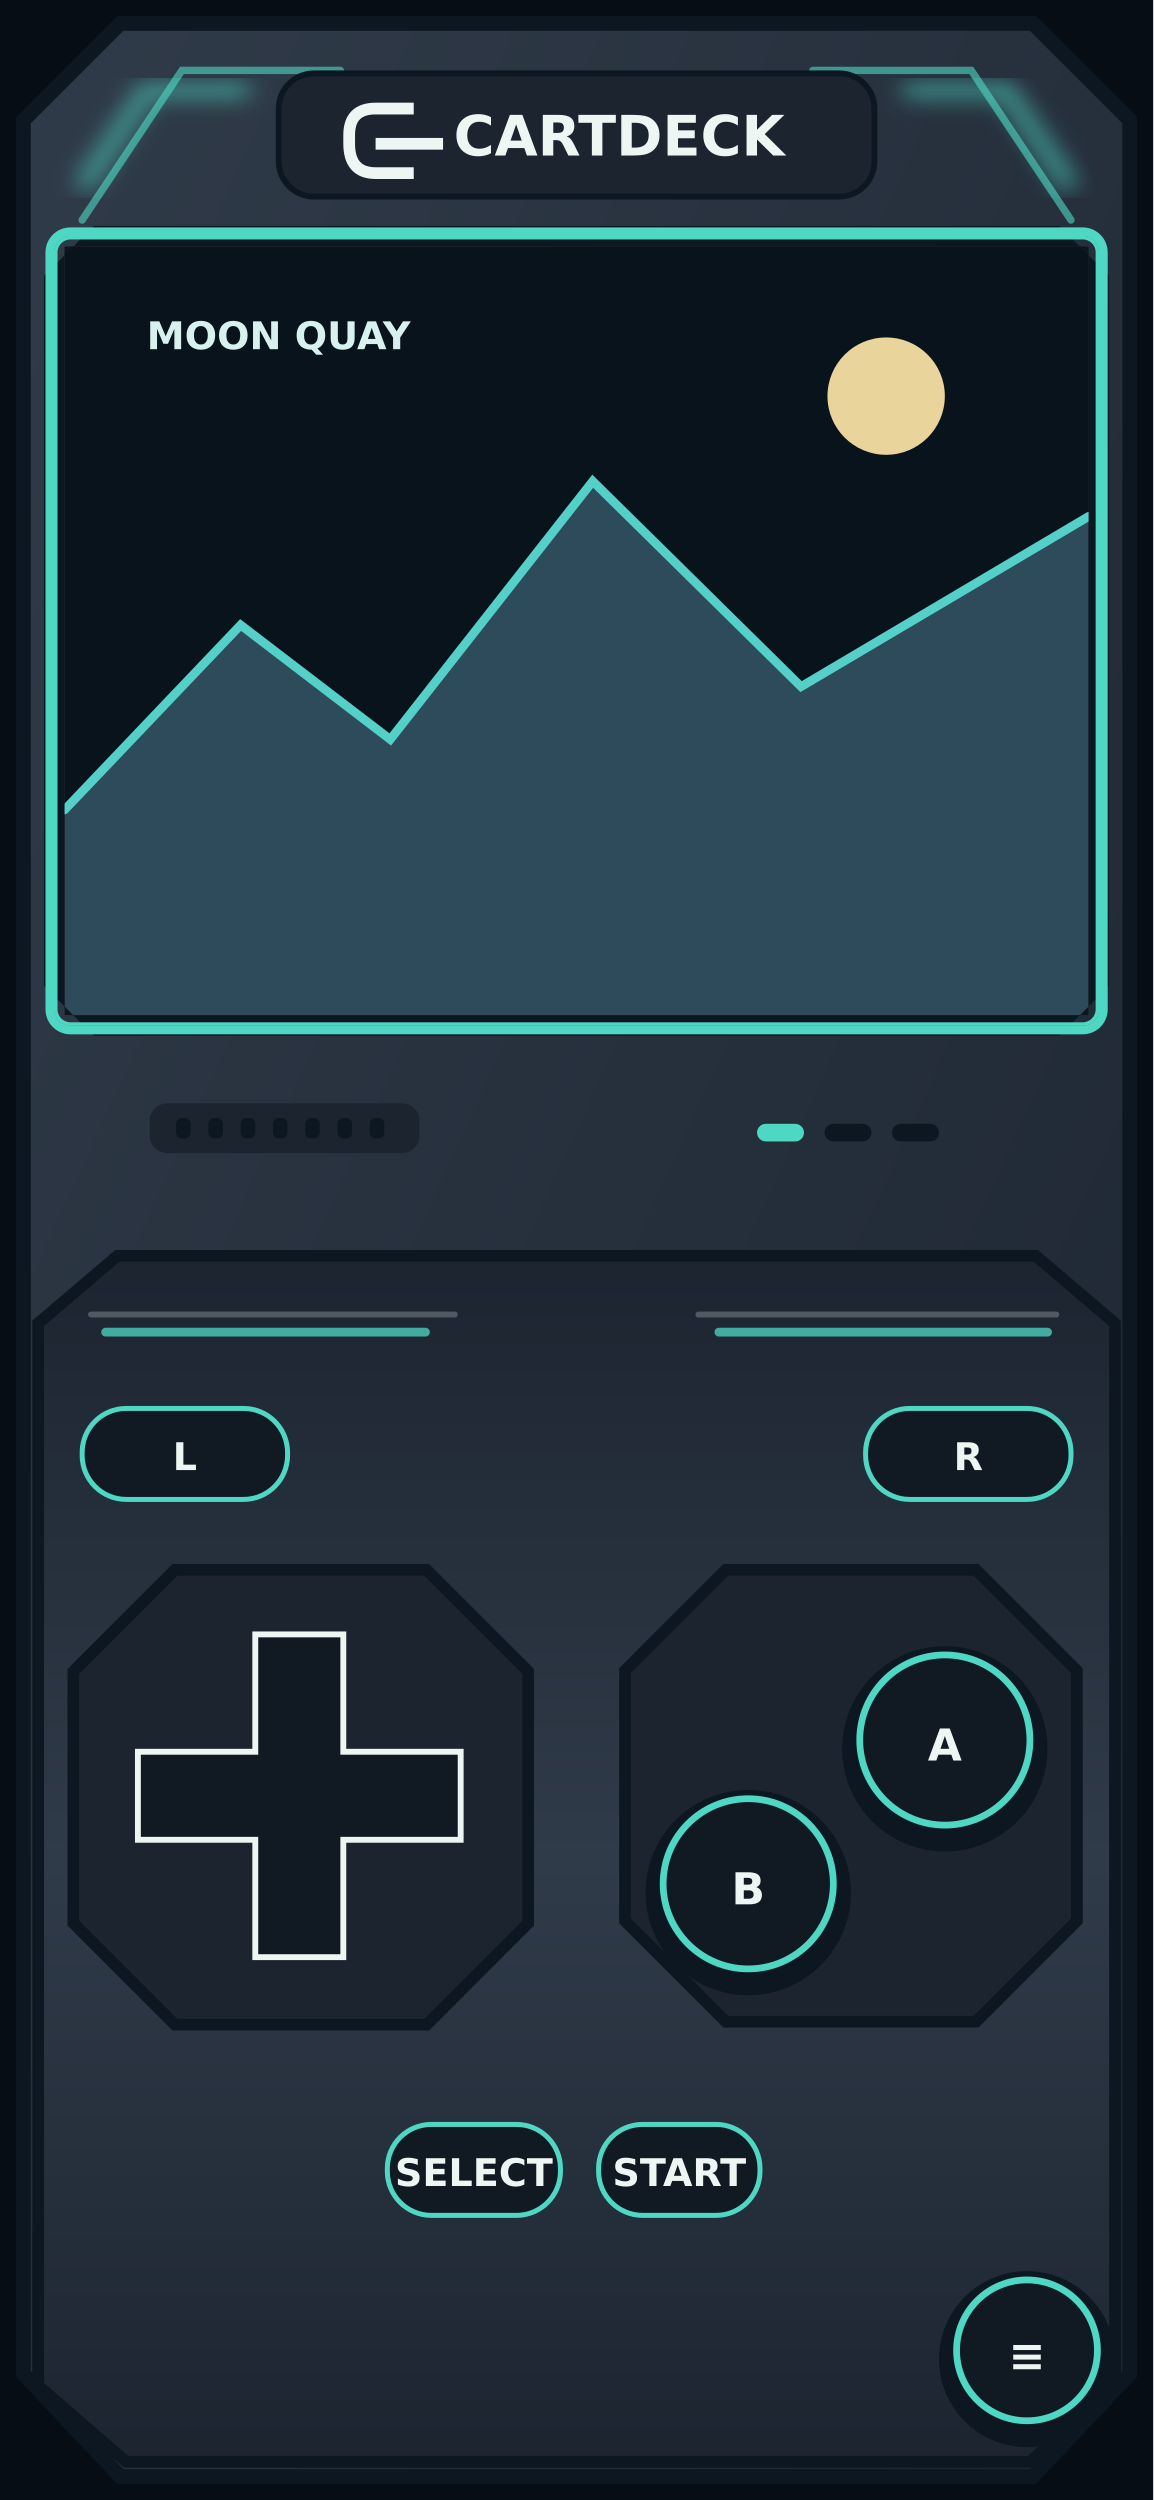
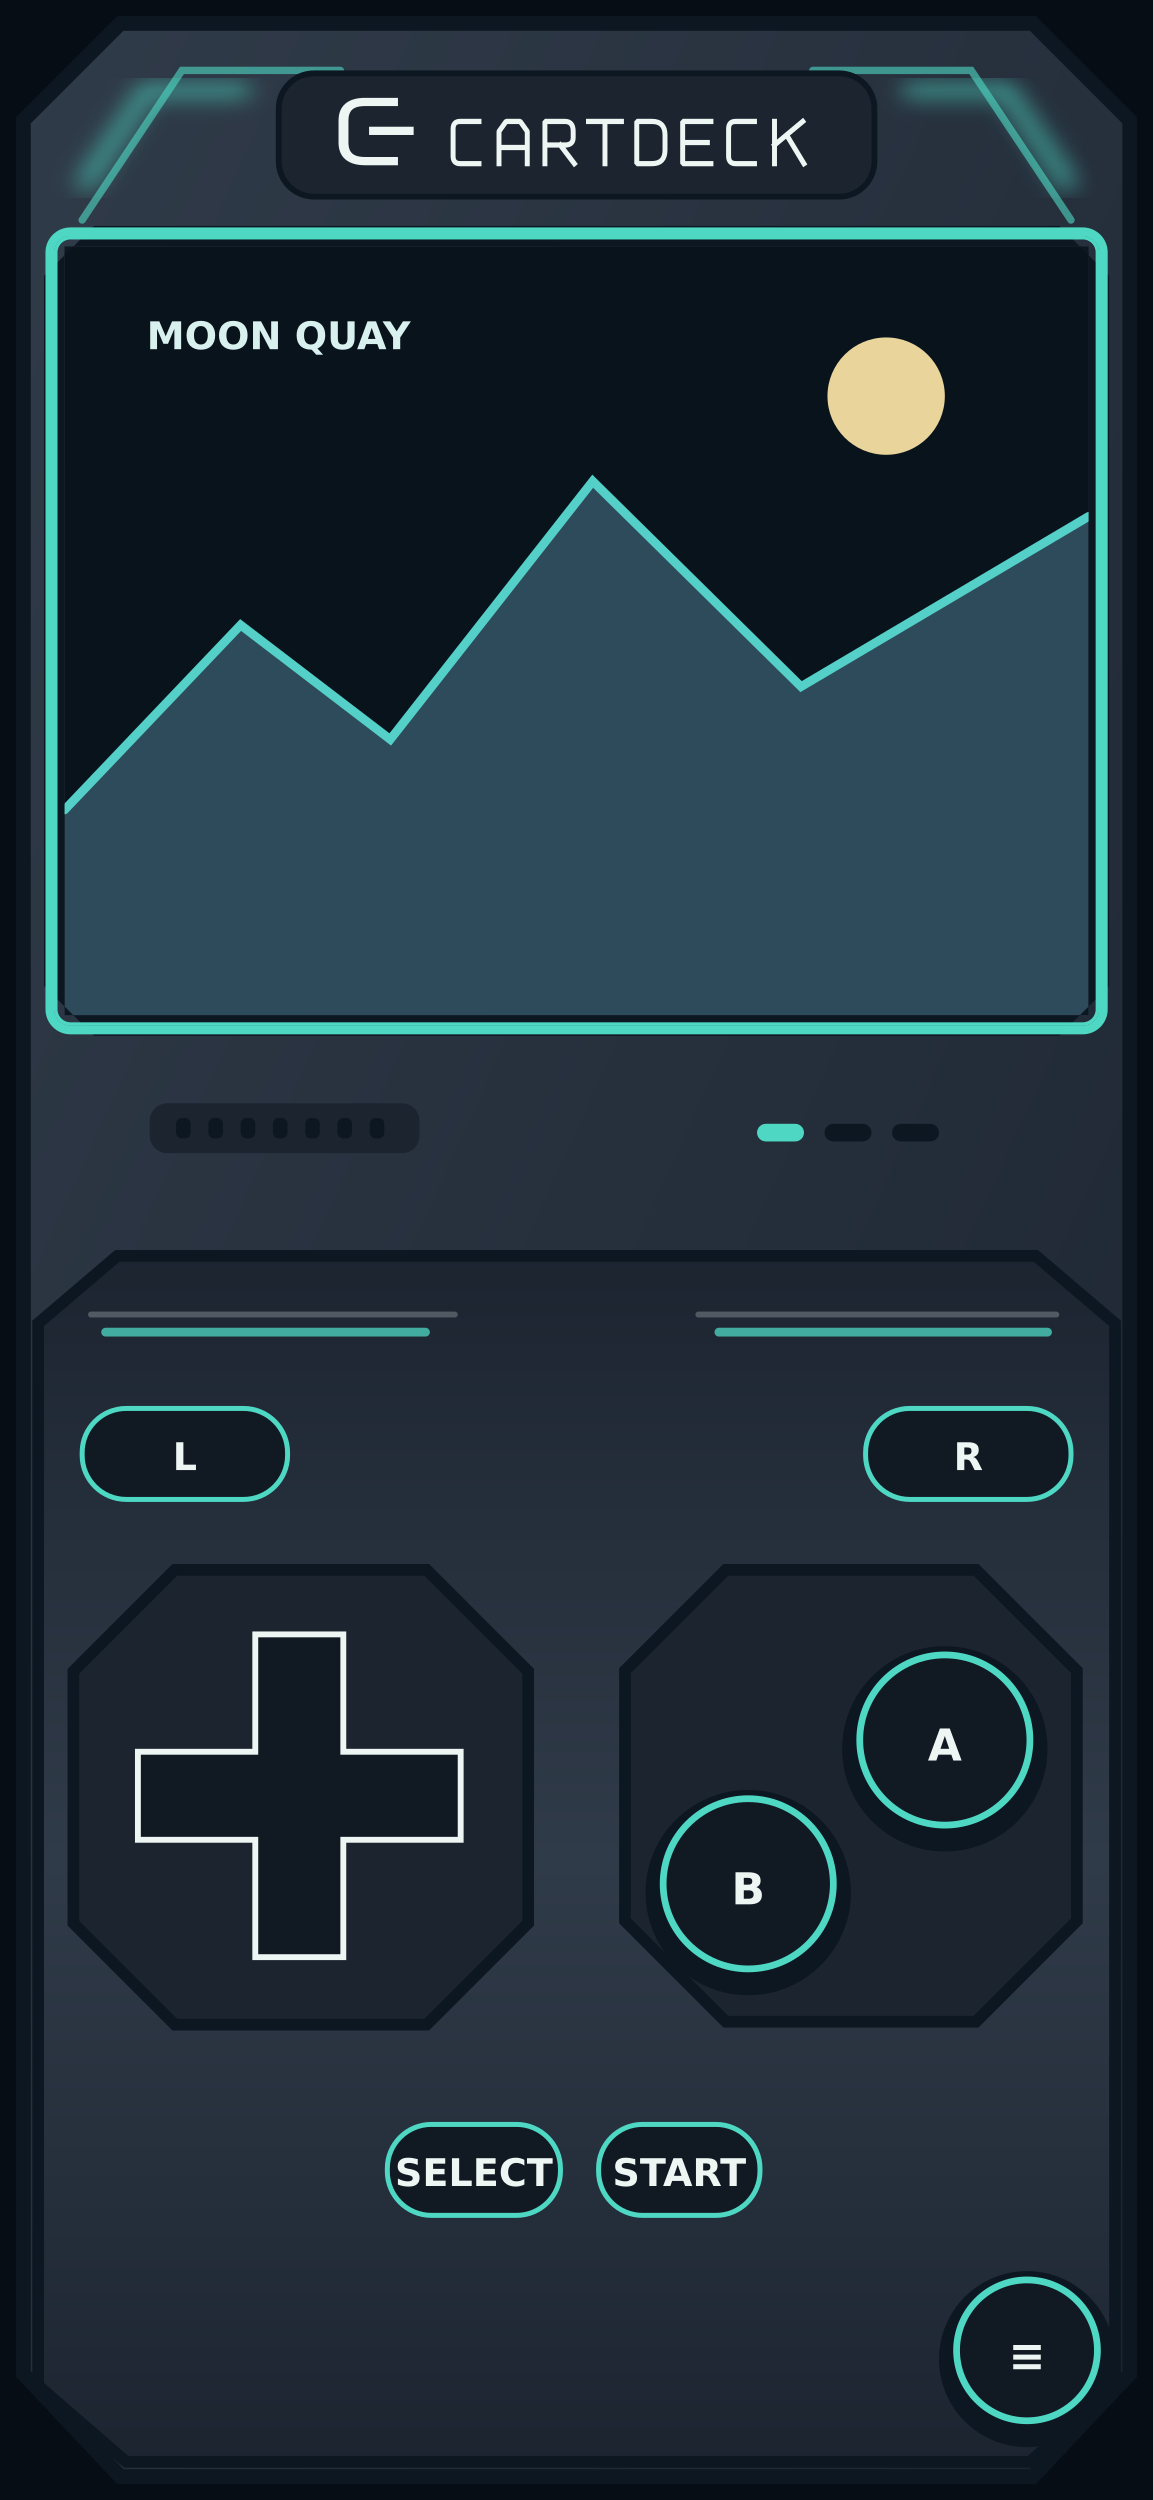
<svg xmlns="http://www.w3.org/2000/svg" viewBox="0 0 393 852" role="img" aria-label="CARTDECK two original hardware reference">
  <defs>
    <linearGradient id="body" x1="0" y1="0" x2="1" y2="1">
      <stop stop-color="#303B49" />
      <stop offset="1" stop-color="#1C2430" />
    </linearGradient>
    <linearGradient id="deck" x1="0" y1="0" x2="0" y2="1">
      <stop stop-color="#1C2430" />
      <stop offset=".5" stop-color="#303B49" />
      <stop offset="1" stop-color="#1C2430" />
    </linearGradient>
    <filter id="blur">
      <feGaussianBlur stdDeviation="4" />
    </filter>
  </defs>
  <rect x="0" y="0" width="393" height="852" rx="0" fill="#070D14" stroke="none" stroke-width="1" />
  <path d="M41 8H352L385 41V809L352 844H41L8 809V41Z" fill="url(#body)" stroke="#0D1721" stroke-width="5" />
  <path d="M28 75L62 24H116 M277 24H331L365 75" fill="none" stroke="#4ED8C4" stroke-width="2.5" opacity="0.6" stroke-linecap="round" />
  <rect x="22" y="84" width="349" height="262" rx="3" fill="#09131B" stroke="none" stroke-width="1" />
  <path d="M22 275L82 213L133 252L202 164L273 234L371 176V346H22Z" fill="#2E4B5B" />
  <path d="M22 276L82 213L133 252L202 164L273 234L371 176" fill="none" stroke="#54D0C8" stroke-width="3" opacity="1" stroke-linecap="round" />
  <circle cx="302" cy="135" r="20" fill="#E9D49B" />
  <text x="50" y="119" fill="#D8F1EE" text-anchor="start" font-family="DejaVu Sans, sans-serif" font-size="13" font-weight="650">MOON QUAY</text>
  <path d="M32 77H361L378 94V336L361 353H32L15 336V94Z M22 84H371V346H22Z" fill="#0D1721" fill-rule="evenodd" />
  <rect x="19" y="81" width="355" height="268" rx="5" fill="none" stroke="#4ED8C4" stroke-width="1.2" />
  <rect x="17" y="79" width="359" height="272" rx="7" fill="none" stroke="#4ED8C4" stroke-width="3" />
  <path d="M28 64L51 30H85 M308 30H342L365 64" stroke="#4ED8C4" fill="none" stroke-width="5" filter="url(#blur)" opacity=".8" />
  <rect x="95" y="25" width="203" height="42" rx="12" fill="#1C2430" stroke="#0D1721" stroke-width="2" />
-   <path d="M139 37H128Q119 37 119 46V49Q119 59 128 59H139 M130 49H149" stroke="#EDF6F2" fill="none" stroke-width="4" stroke-linecap="square" />
-   <text x="211" y="53" fill="#EDF6F2" text-anchor="middle" font-family="DejaVu Sans, sans-serif" font-size="19" font-weight="650">CARTDECK</text>
+   <g data-cd-canonical-brand="true" transform="translate(112 31) scale(0.28125 0.234375)">
+     <g fill="none" stroke="#EDF6F2" stroke-width="12" stroke-linecap="square">
+       <path d="M78 16H44Q18 16 18 43V75Q18 102 44 102H78" />
+       <path d="M55 58H97" />
+     </g>
+   </g>
+   <g data-cd-canonical-brand="true" transform="translate(150 38) scale(0.401235 0.423077)">
+     <g fill="none" stroke="#EDF6F2" stroke-width="4.2" stroke-linecap="square" stroke-linejoin="bevel">
+       <path transform="translate(7 0)" d="M26 8H10Q4 8 4 14V36Q4 42 10 42H26" />
+       <path transform="translate(46 0)" d="M4 42V16L10 8H22L28 16V42M4 29H28" />
+       <path transform="translate(85 0)" d="M4 42V8H21Q28 8 28 16V21Q28 27 21 27H4M17 27L29 42" />
+       <path transform="translate(124 0)" d="M2 8H30M16 8V42" />
+       <path transform="translate(163 0)" d="M4 8V42H17Q28 42 28 31V19Q28 8 17 8Z" />
+       <path transform="translate(202 0)" d="M28 8H4V42H28M4 25H25" />
+       <path transform="translate(241 0)" d="M26 8H10Q4 8 4 14V36Q4 42 10 42H26" />
+       <path transform="translate(280 0)" d="M4 8V42M28 8L4 27M15 20L29 42" />
+     </g>
+   </g>
  <path d="M40 428H353L380 451V813L351 839H43L13 813V451Z" fill="url(#deck)" stroke="#0D1721" stroke-width="4" />
  <path d="M31 448H155 M238 448H360" fill="none" stroke="#EDF6F2" stroke-width="2" opacity="0.25" stroke-linecap="round" />
  <rect x="51" y="376" width="92" height="17" rx="6" fill="#1C2430" stroke="none" stroke-width="1" />
  <rect x="60" y="381" width="5" height="7" rx="2" fill="#0D1721" stroke="none" stroke-width="1" />
  <rect x="71" y="381" width="5" height="7" rx="2" fill="#0D1721" stroke="none" stroke-width="1" />
  <rect x="82" y="381" width="5" height="7" rx="2" fill="#0D1721" stroke="none" stroke-width="1" />
  <rect x="93" y="381" width="5" height="7" rx="2" fill="#0D1721" stroke="none" stroke-width="1" />
  <rect x="104" y="381" width="5" height="7" rx="2" fill="#0D1721" stroke="none" stroke-width="1" />
  <rect x="115" y="381" width="5" height="7" rx="2" fill="#0D1721" stroke="none" stroke-width="1" />
  <rect x="126" y="381" width="5" height="7" rx="2" fill="#0D1721" stroke="none" stroke-width="1" />
  <rect x="258" y="383" width="16" height="6" rx="3" fill="#4ED8C4" stroke="none" stroke-width="1" />
  <rect x="281" y="383" width="16" height="6" rx="3" fill="#0D1721" stroke="none" stroke-width="1" />
  <rect x="304" y="383" width="16" height="6" rx="3" fill="#0D1721" stroke="none" stroke-width="1" />
  <path d="M59.6 535H145.4L180 569.6V655.4L145.4 690H59.6L25 655.4V569.6Z" fill="#1C2430" stroke="#0D1721" stroke-width="4" />
  <path d="M87 557H117V597H157V627H117V667H87V627H47V597H87Z" fill="#111923" stroke="#EDF6F2" stroke-width="2" />
  <path d="M247.36 535H332.64L367 569.36V654.64L332.64 689H247.36L213 654.64V569.36Z" fill="#1C2430" stroke="#0D1721" stroke-width="4" />
  <circle cx="255" cy="645" r="35" fill="#0D1721" />
  <circle cx="255" cy="642" r="29" fill="#111923" stroke="#4ED8C4" stroke-width="2.3" />
  <text x="255" y="649" fill="#EDF6F2" text-anchor="middle" font-family="DejaVu Sans, sans-serif" font-size="15" font-weight="650">B</text>
  <circle cx="322" cy="596" r="35" fill="#0D1721" />
  <circle cx="322" cy="593" r="29" fill="#111923" stroke="#4ED8C4" stroke-width="2.3" />
  <text x="322" y="600" fill="#EDF6F2" text-anchor="middle" font-family="DejaVu Sans, sans-serif" font-size="15" font-weight="650">A</text>
  <rect x="28" y="480" width="70" height="31" rx="15" fill="#111923" stroke="#4ED8C4" stroke-width="1.7" />
  <text x="63" y="501" fill="#EDF6F2" text-anchor="middle" font-family="DejaVu Sans, sans-serif" font-size="13" font-weight="650">L</text>
  <rect x="295" y="480" width="70" height="31" rx="15" fill="#111923" stroke="#4ED8C4" stroke-width="1.7" />
  <text x="330" y="501" fill="#EDF6F2" text-anchor="middle" font-family="DejaVu Sans, sans-serif" font-size="13" font-weight="650">R</text>
  <rect x="132" y="724" width="59" height="31" rx="15" fill="#111923" stroke="#4ED8C4" stroke-width="1.7" />
  <text x="161.5" y="745" fill="#EDF6F2" text-anchor="middle" font-family="DejaVu Sans, sans-serif" font-size="13" font-weight="650">SELECT</text>
  <rect x="204" y="724" width="55" height="31" rx="15" fill="#111923" stroke="#4ED8C4" stroke-width="1.7" />
  <text x="231.5" y="745" fill="#EDF6F2" text-anchor="middle" font-family="DejaVu Sans, sans-serif" font-size="13" font-weight="650">START</text>
  <circle cx="350" cy="804" r="30" fill="#0D1721" />
  <circle cx="350" cy="801" r="24" fill="#111923" stroke="#4ED8C4" stroke-width="2.3" />
  <text x="350" y="808" fill="#EDF6F2" text-anchor="middle" font-family="DejaVu Sans, sans-serif" font-size="15" font-weight="650">≡</text>
  <path d="M36 454H145 M245 454H357" fill="none" stroke="#4ED8C4" stroke-width="3" opacity="0.75" stroke-linecap="round" />
</svg>
